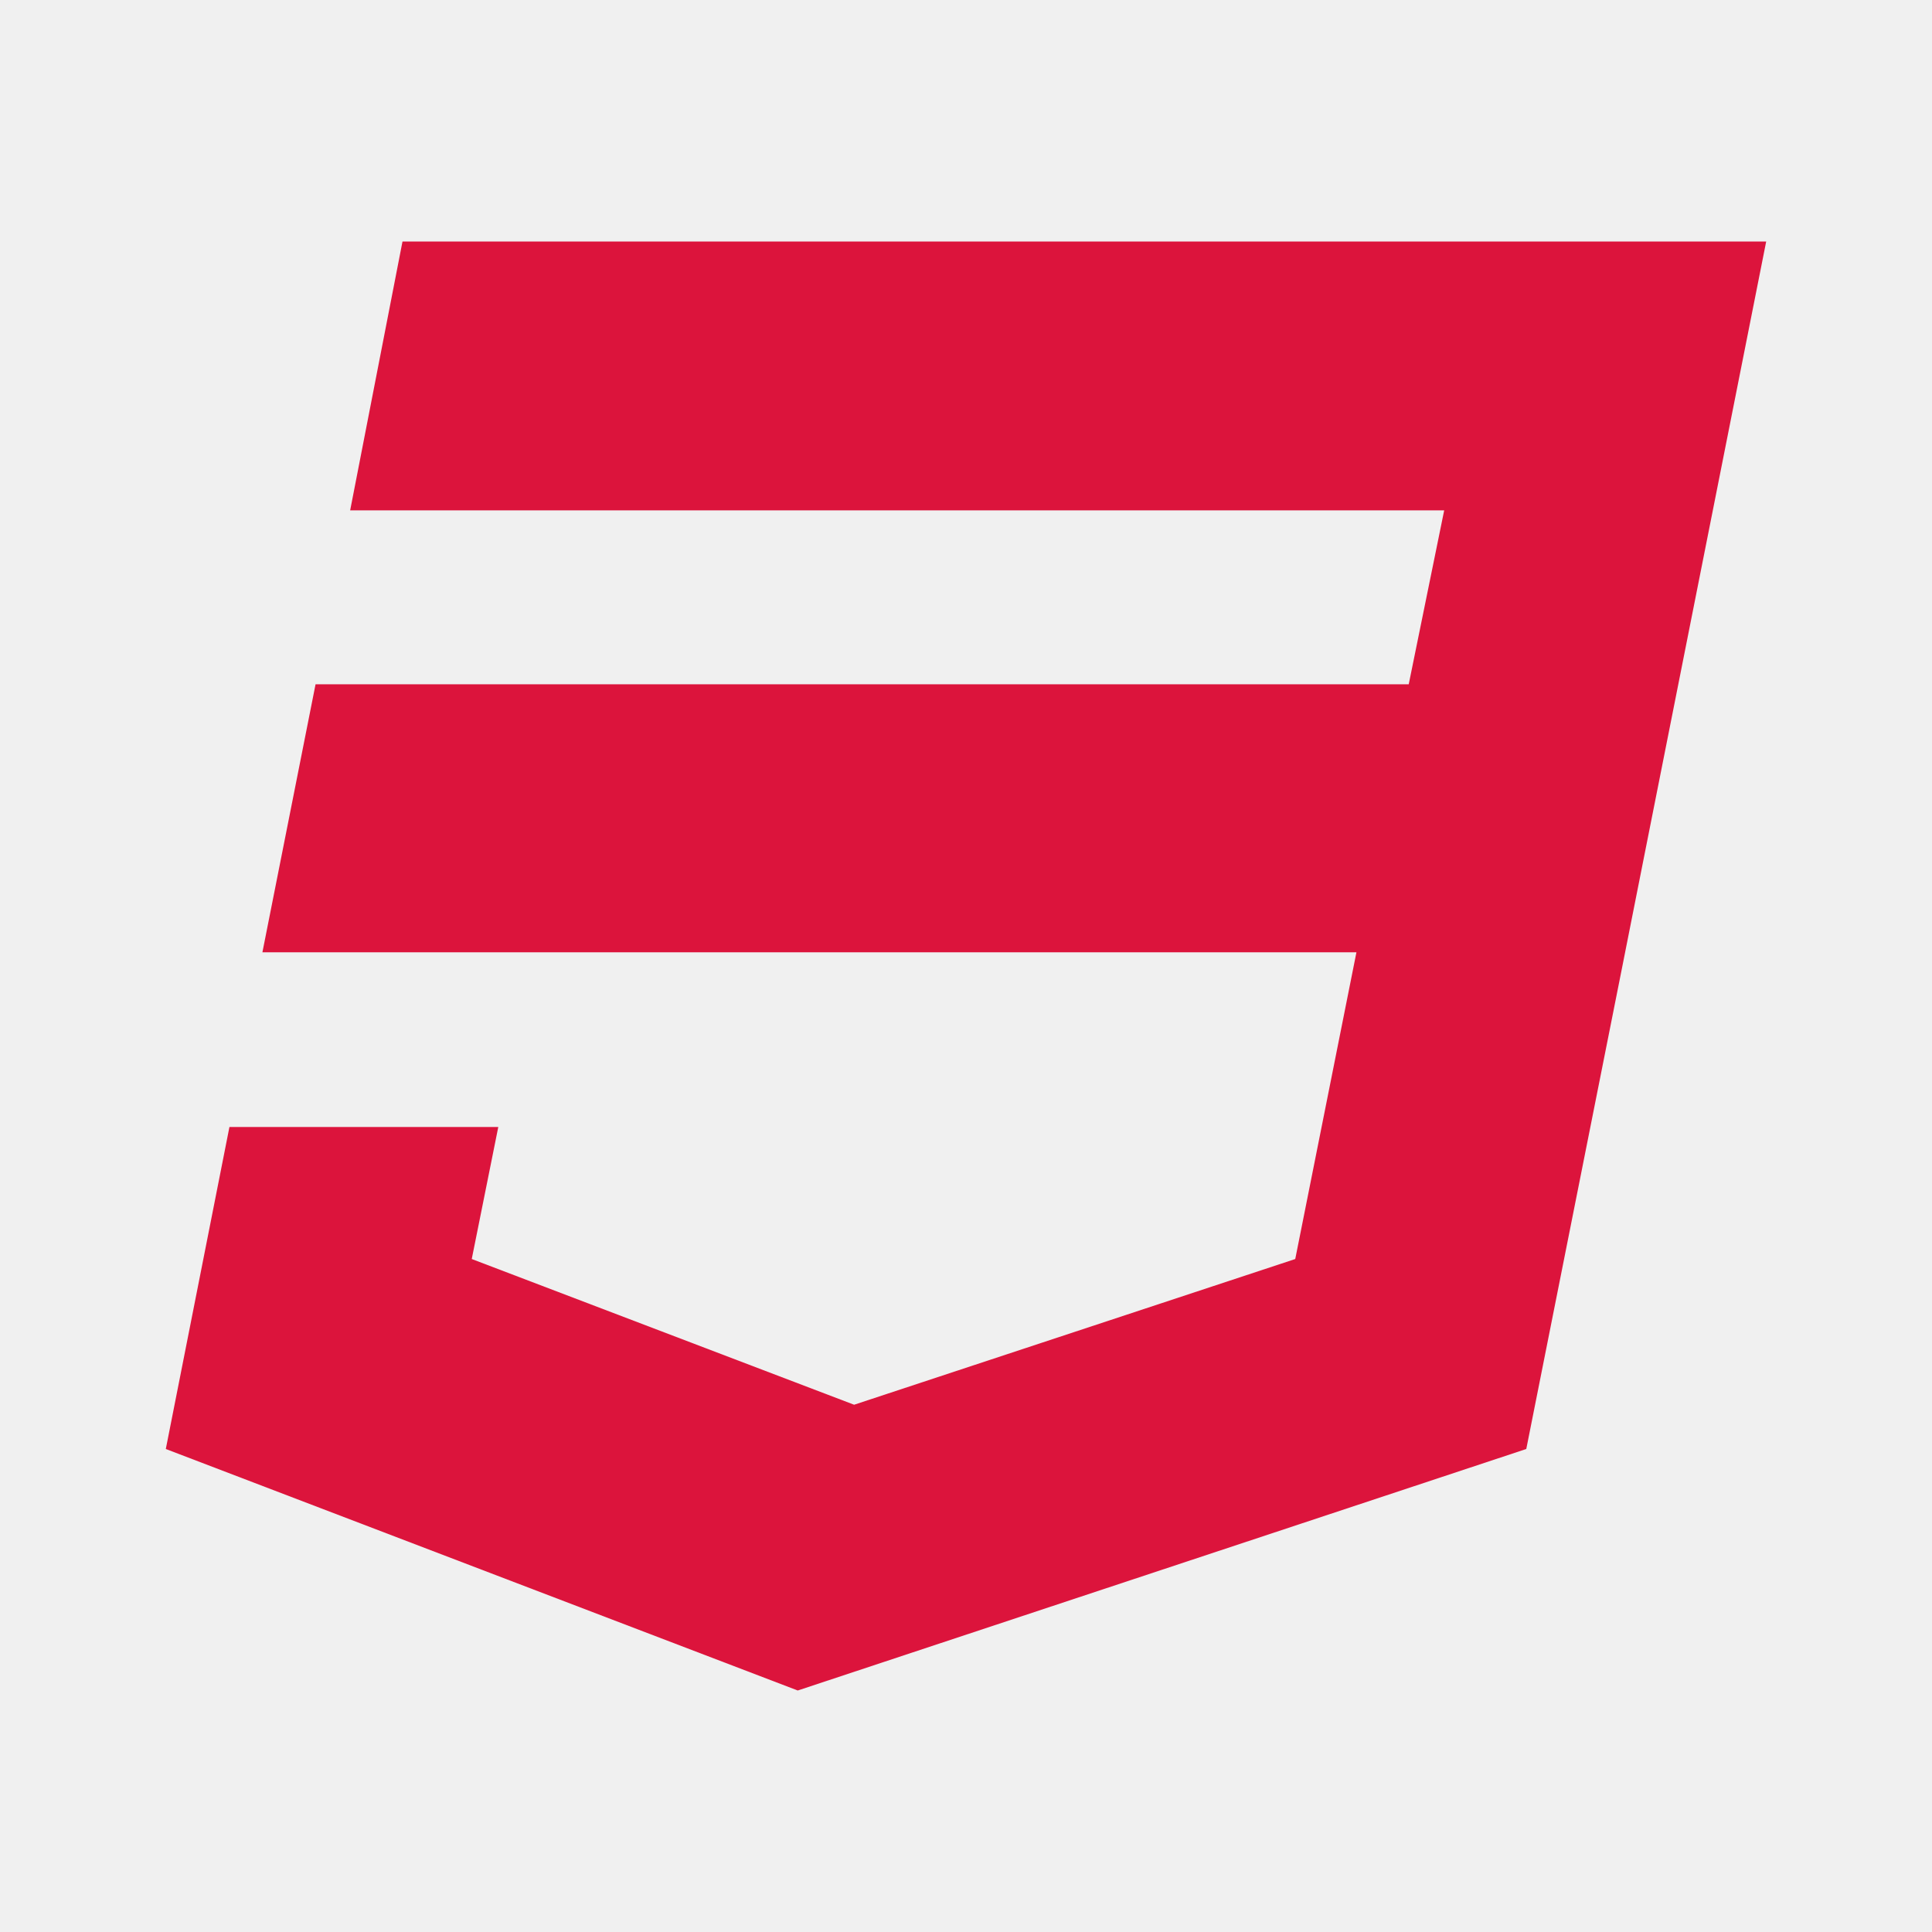
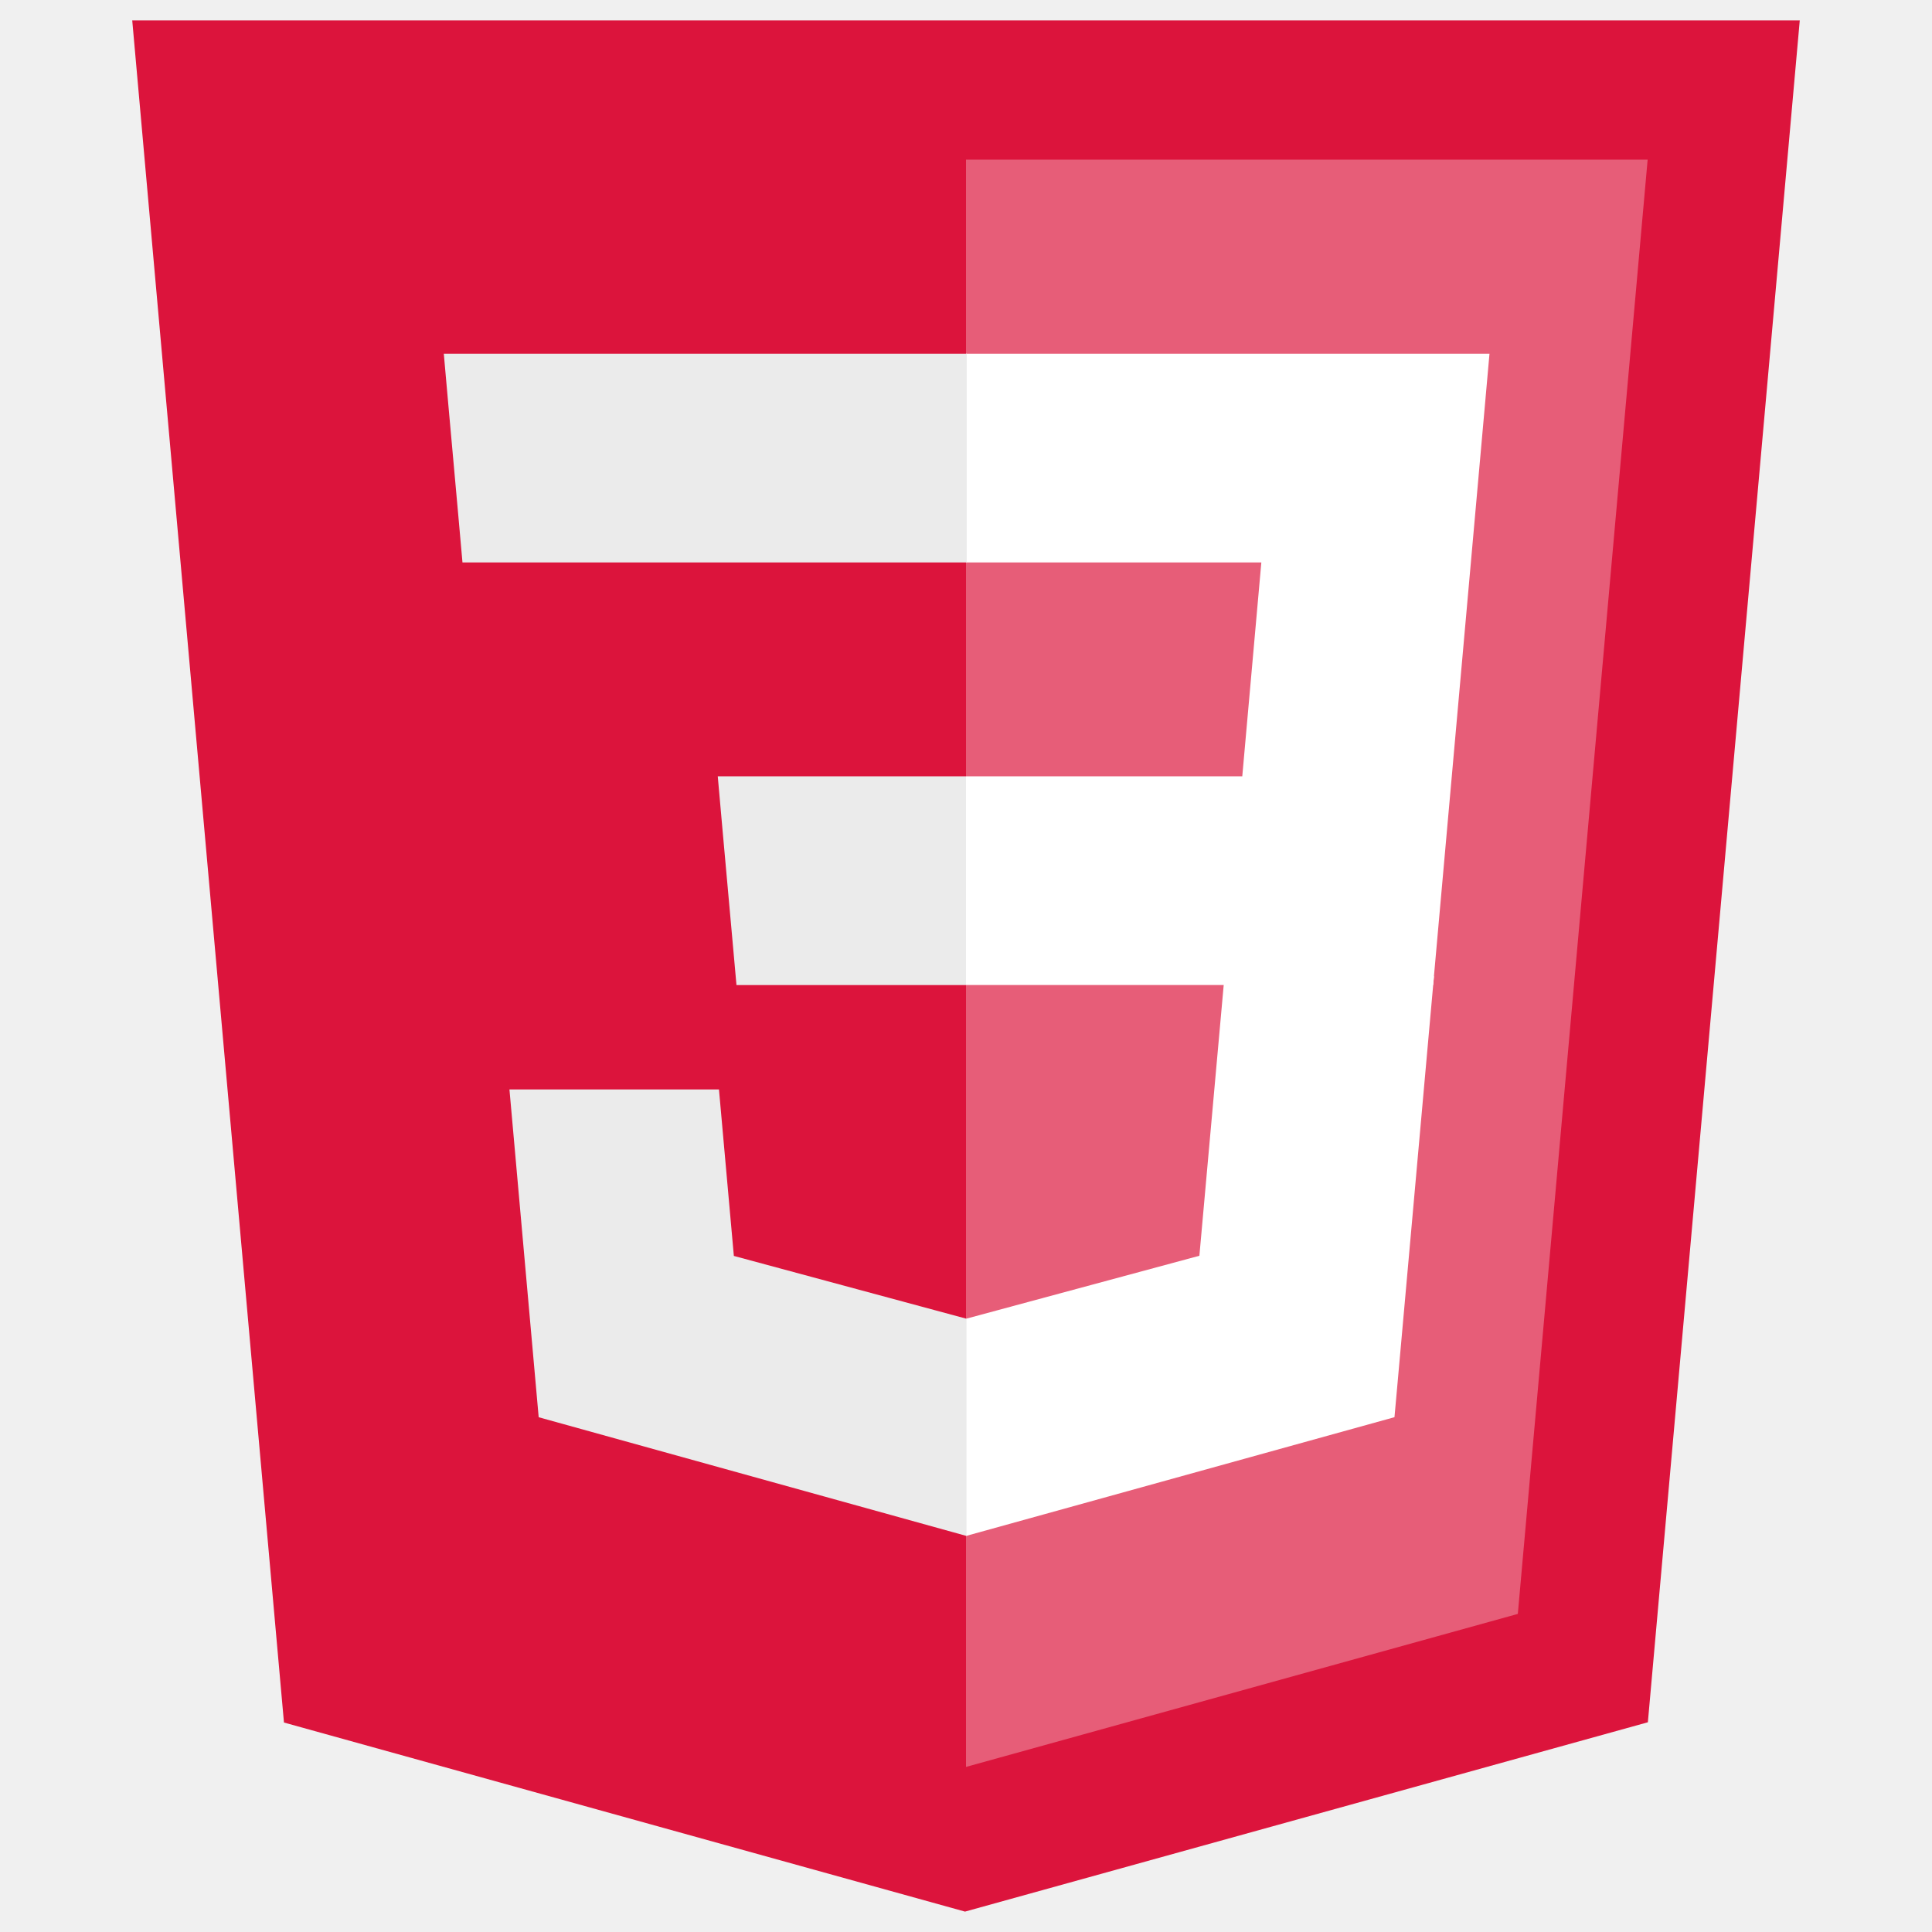
<svg xmlns="http://www.w3.org/2000/svg" width="45" height="45" viewBox="0 0 45 45" fill="none">
-   <path d="M9.375 5.625L8.156 11.887H33.638L32.812 15.938H7.35L6.112 22.181H31.594L30.169 29.325L19.894 32.719L10.988 29.325L11.606 26.25H5.344L3.862 33.75L18.581 39.375L35.55 33.75L37.8 22.444L38.25 20.175L41.138 5.625H9.375Z" fill="#DC143C" />
+   <path d="M6.614 40.121L3.08 0.475H41.92L38.382 40.115L22.477 44.525L6.614 40.121Z" fill="#DC143C" />
+   <path d="M22.5 41.155L35.353 37.591L38.377 3.717H22.5V41.155Z" fill="#E75D78" />
+   <path d="M22.5 18.081H28.935L29.379 13.101H22.5V8.239H34.693L34.577 9.544L33.381 22.943H22.5V18.081Z" fill="white" />
+   <path d="M22.529 30.709L22.508 30.715L17.093 29.253L16.746 25.375H11.866L12.547 33.01L22.507 35.774L22.529 35.768V30.709Z" fill="#EBEBEB" />
+   <path d="M28.521 22.737L27.936 29.249L22.512 30.713V35.772L32.48 33.009L32.554 32.188L33.4 22.737H28.521Z" fill="white" />
+   <path d="M22.517 8.239V13.101H10.772L10.675 12.009L10.453 9.544L10.337 8.239H22.517ZM22.5 18.081V22.944H17.154L17.056 21.851L16.834 19.386L16.718 18.081H22.5Z" fill="#EBEBEB" />
</svg>
